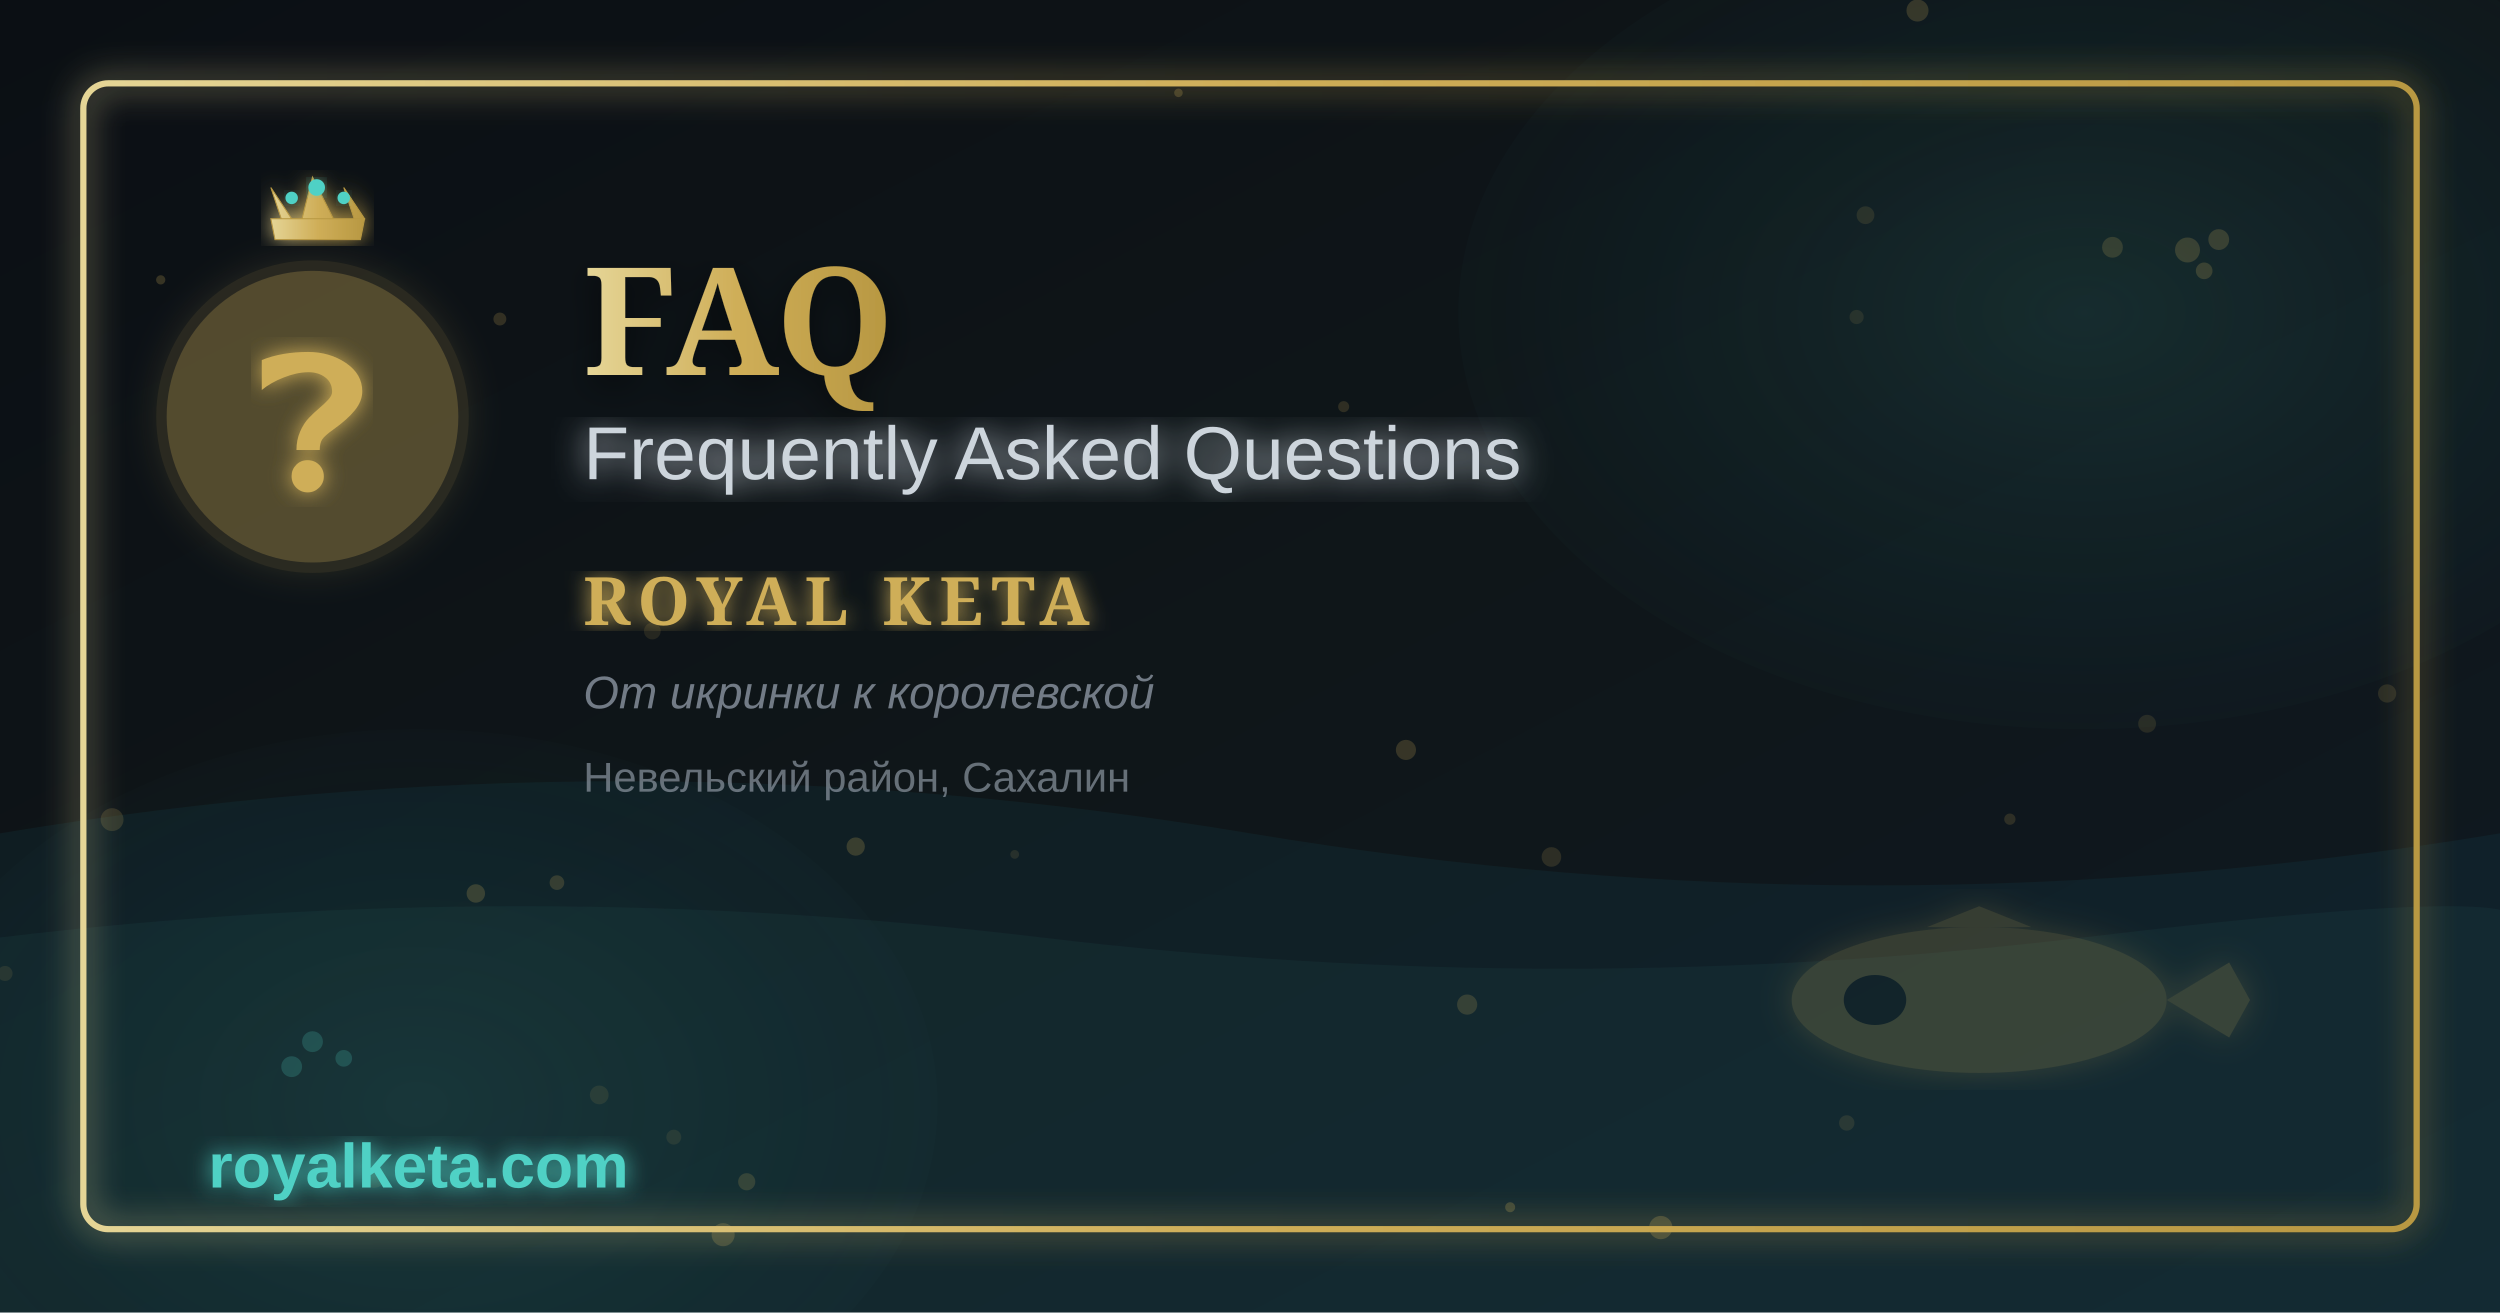
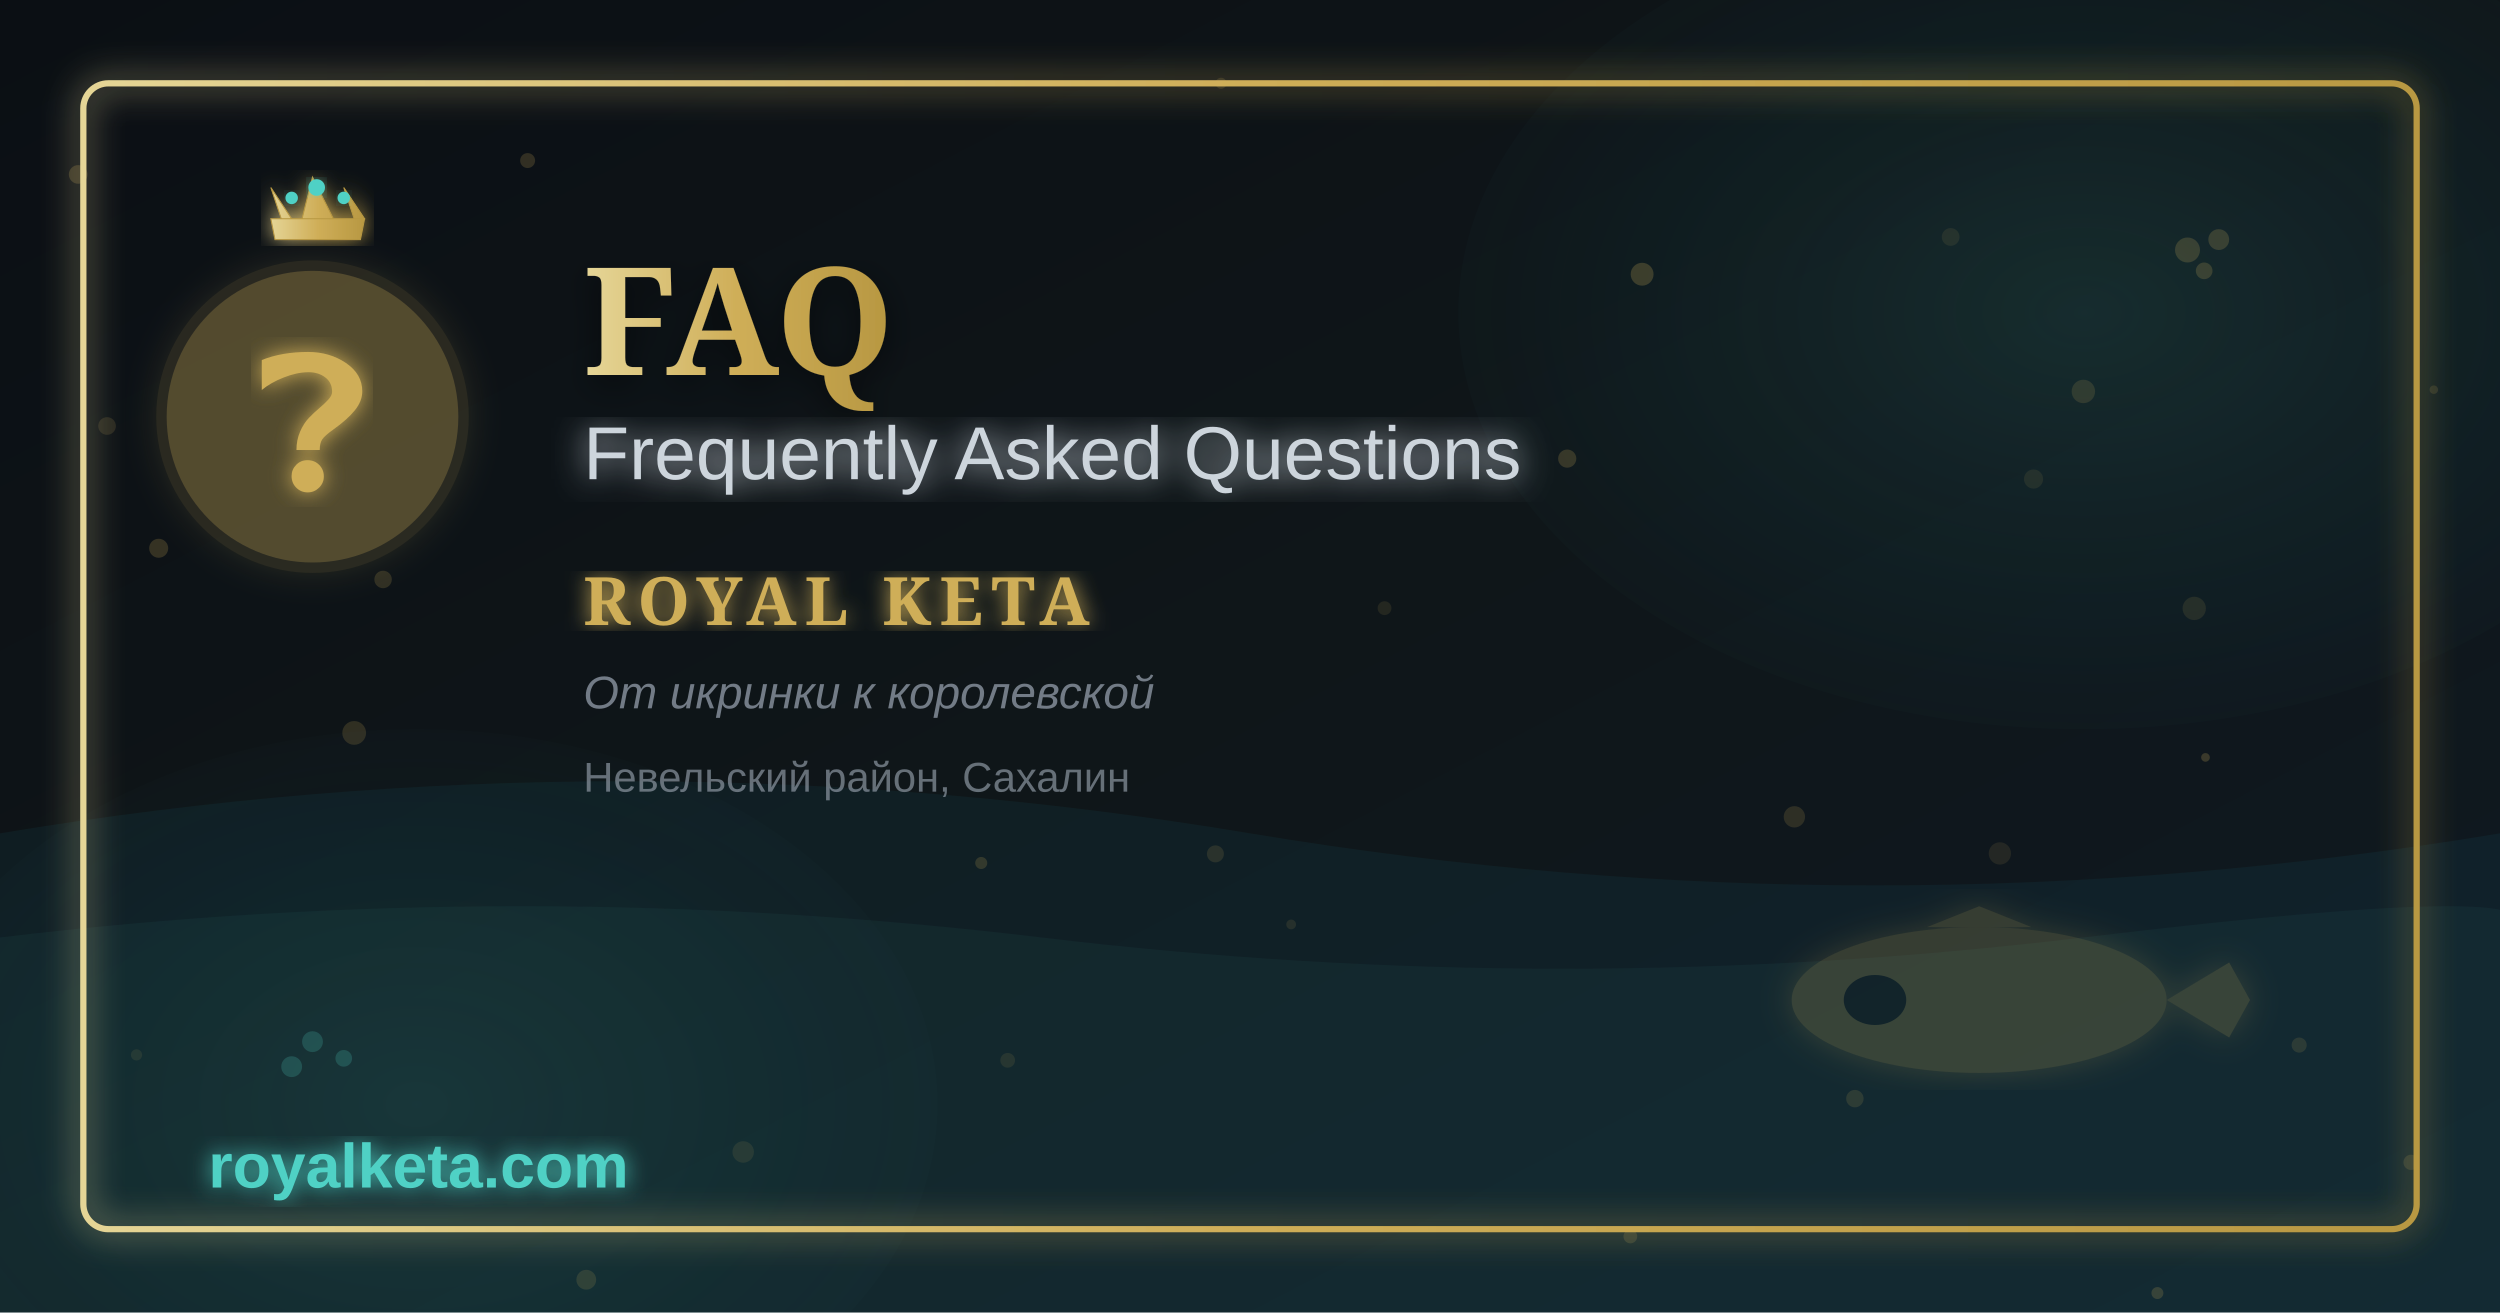
<svg xmlns="http://www.w3.org/2000/svg" width="1200" height="630">
  <defs>
    <linearGradient id="bgGradient" x1="0%" y1="0%" x2="100%" y2="100%">
      <stop offset="0%" style="stop-color:#0B0F14;stop-opacity:1" />
      <stop offset="50%" style="stop-color:#0F1619;stop-opacity:1" />
      <stop offset="100%" style="stop-color:#0F1922;stop-opacity:1" />
    </linearGradient>
    <linearGradient id="goldGradient" x1="0%" y1="0%" x2="100%" y2="0%">
      <stop offset="0%" style="stop-color:#E5D596;stop-opacity:1" />
      <stop offset="50%" style="stop-color:#CFAE58;stop-opacity:1" />
      <stop offset="100%" style="stop-color:#B89842;stop-opacity:1" />
    </linearGradient>
    <radialGradient id="oceanGradient" cx="50%" cy="50%" r="50%">
      <stop offset="0%" style="stop-color:#4FD1C5;stop-opacity:0.3" />
      <stop offset="100%" style="stop-color:#1E90A0;stop-opacity:0.05" />
    </radialGradient>
    <filter id="glow">
      <feGaussianBlur stdDeviation="5" result="coloredBlur" />
      <feMerge>
        <feMergeNode in="coloredBlur" />
        <feMergeNode in="SourceGraphic" />
      </feMerge>
    </filter>
    <filter id="softGlow">
      <feGaussianBlur stdDeviation="8" result="coloredBlur" />
      <feMerge>
        <feMergeNode in="coloredBlur" />
        <feMergeNode in="SourceGraphic" />
      </feMerge>
    </filter>
    <filter id="shadow">
      <feDropShadow dx="0" dy="4" stdDeviation="8" flood-color="#000000" flood-opacity="0.5" />
    </filter>
  </defs>
  <rect width="1200" height="630" fill="url(#bgGradient)" />
  <ellipse cx="1000" cy="150" rx="300" ry="200" fill="url(#oceanGradient)" opacity="0.4" />
  <ellipse cx="200" cy="530" rx="250" ry="180" fill="url(#oceanGradient)" opacity="0.3" />
  <path d="M 0 400 Q 300 350 600 400 T 1200 400 L 1200 630 L 0 630 Z" fill="#1E90A0" opacity="0.08" />
  <path d="M 0 450 Q 250 420 500 450 T 1000 450 T 1200 450 L 1200 630 L 0 630 Z" fill="#4FD1C5" opacity="0.05" />
-   <circle cx="358.418" cy="567.247" r="4.128" fill="#CFAE58" opacity="0.176" />
-   <circle cx="267.333" cy="423.664" r="3.513" fill="#CFAE58" opacity="0.192" />
-   <circle cx="239.94" cy="153.128" r="3.098" fill="#CFAE58" opacity="0.196" />
-   <circle cx="1013.988" cy="118.695" r="4.991" fill="#CFAE58" opacity="0.177" />
-   <circle cx="1030.615" cy="347.404" r="4.294" fill="#CFAE58" opacity="0.129" />
-   <circle cx="410.742" cy="406.35" r="4.379" fill="#CFAE58" opacity="0.221" />
-   <circle cx="228.401" cy="428.86" r="4.428" fill="#CFAE58" opacity="0.213" />
-   <circle cx="644.96" cy="195.194" r="2.65" fill="#CFAE58" opacity="0.171" />
-   <circle cx="77.138" cy="134.33" r="2.21" fill="#CFAE58" opacity="0.226" />
-   <circle cx="565.66" cy="44.562" r="2.041" fill="#CFAE58" opacity="0.232" />
-   <circle cx="2.42" cy="467.268" r="3.612" fill="#CFAE58" opacity="0.112" />
-   <circle cx="886.441" cy="539.02" r="3.697" fill="#CFAE58" opacity="0.123" />
-   <circle cx="964.737" cy="393.206" r="2.71" fill="#CFAE58" opacity="0.164" />
-   <circle cx="1145.823" cy="332.867" r="4.387" fill="#CFAE58" opacity="0.145" />
-   <circle cx="674.852" cy="359.963" r="4.831" fill="#CFAE58" opacity="0.21" />
-   <circle cx="744.683" cy="411.349" r="4.701" fill="#CFAE58" opacity="0.158" />
-   <circle cx="165.307" cy="187.33" r="2.417" fill="#CFAE58" opacity="0.171" />
-   <circle cx="895.446" cy="103.293" r="4.266" fill="#CFAE58" opacity="0.127" />
-   <circle cx="179.629" cy="565.238" r="4.952" fill="#CFAE58" opacity="0.109" />
-   <circle cx="287.637" cy="525.565" r="4.498" fill="#CFAE58" opacity="0.106" />
-   <circle cx="797.169" cy="589.231" r="5.588" fill="#CFAE58" opacity="0.243" />
-   <circle cx="487.059" cy="410.109" r="2.095" fill="#CFAE58" opacity="0.122" />
-   <circle cx="724.874" cy="579.466" r="2.398" fill="#CFAE58" opacity="0.243" />
-   <circle cx="313.114" cy="302.909" r="4.007" fill="#CFAE58" opacity="0.126" />
-   <circle cx="891.173" cy="152.158" r="3.403" fill="#CFAE58" opacity="0.113" />
-   <circle cx="704.24" cy="482.2" r="4.843" fill="#CFAE58" opacity="0.191" />
-   <circle cx="347.114" cy="592.653" r="5.542" fill="#CFAE58" opacity="0.213" />
-   <circle cx="323.428" cy="545.827" r="3.572" fill="#CFAE58" opacity="0.102" />
-   <circle cx="920.398" cy="5.055" r="5.292" fill="#CFAE58" opacity="0.206" />
-   <circle cx="53.795" cy="393.418" r="5.493" fill="#CFAE58" opacity="0.173" />
+   <circle cx="37.522" cy="83.728" r="4.482" fill="#CFAE58" opacity="0.21" />
+   <circle cx="619.754" cy="443.737" r="2.338" fill="#CFAE58" opacity="0.116" />
+   <circle cx="281.41" cy="614.269" r="4.753" fill="#CFAE58" opacity="0.151" />
+   <circle cx="788.215" cy="131.626" r="5.493" fill="#CFAE58" opacity="0.233" />
+   <circle cx="51.389" cy="204.479" r="4.234" fill="#CFAE58" opacity="0.146" />
+   <circle cx="1103.6" cy="501.639" r="3.616" fill="#CFAE58" opacity="0.139" />
+   <circle cx="936.315" cy="113.74" r="4.26" fill="#CFAE58" opacity="0.101" />
+   <circle cx="65.53" cy="506.347" r="2.689" fill="#CFAE58" opacity="0.1" />
+   <circle cx="470.991" cy="414.237" r="2.89" fill="#CFAE58" opacity="0.184" />
+   <circle cx="586.112" cy="39.971" r="2.639" fill="#CFAE58" opacity="0.158" />
+   <circle cx="356.733" cy="552.943" r="5.16" fill="#CFAE58" opacity="0.107" />
+   <circle cx="959.945" cy="409.647" r="5.351" fill="#CFAE58" opacity="0.113" />
+   <circle cx="1000.019" cy="187.891" r="5.624" fill="#CFAE58" opacity="0.15" />
+   <circle cx="752.262" cy="220.133" r="4.36" fill="#CFAE58" opacity="0.205" />
+   <circle cx="183.881" cy="278.14" r="4.193" fill="#CFAE58" opacity="0.18" />
+   <circle cx="664.577" cy="291.912" r="3.319" fill="#CFAE58" opacity="0.111" />
+   <circle cx="890.342" cy="527.341" r="4.179" fill="#CFAE58" opacity="0.143" />
+   <circle cx="253.258" cy="77.072" r="3.592" fill="#CFAE58" opacity="0.194" />
+   <circle cx="1053.234" cy="292.027" r="5.6" fill="#CFAE58" opacity="0.115" />
+   <circle cx="1058.632" cy="363.556" r="2.084" fill="#CFAE58" opacity="0.225" />
+   <circle cx="976.104" cy="229.938" r="4.591" fill="#CFAE58" opacity="0.1" />
+   <circle cx="1168.231" cy="187.045" r="2.037" fill="#CFAE58" opacity="0.144" />
+   <circle cx="170.01" cy="351.801" r="5.705" fill="#CFAE58" opacity="0.173" />
+   <circle cx="861.304" cy="392.076" r="5.123" fill="#CFAE58" opacity="0.163" />
+   <circle cx="782.567" cy="593.51" r="3.293" fill="#CFAE58" opacity="0.163" />
+   <circle cx="483.691" cy="508.952" r="3.531" fill="#CFAE58" opacity="0.108" />
+   <circle cx="1157.312" cy="557.932" r="3.662" fill="#CFAE58" opacity="0.151" />
+   <circle cx="76.168" cy="263.168" r="4.562" fill="#CFAE58" opacity="0.208" />
+   <circle cx="1035.56" cy="620.668" r="2.866" fill="#CFAE58" opacity="0.194" />
+   <circle cx="583.4" cy="409.865" r="4.08" fill="#CFAE58" opacity="0.135" />
  <rect x="40" y="40" width="1120" height="550" fill="none" stroke="url(#goldGradient)" stroke-width="3" rx="12" filter="url(#softGlow)" />
  <circle cx="150" cy="200" r="75" fill="#CFAE58" opacity="0.15" filter="url(#softGlow)" />
  <circle cx="150" cy="200" r="70" fill="#CFAE58" opacity="0.25" />
  <text x="150" y="235" font-size="90" text-anchor="middle" fill="#CFAE58" filter="url(#glow)">❓</text>
  <g transform="translate(100, 70)">
    <path d="M 30 20 L 40 35 L 35 35 Z M 50 15 L 60 35 L 45 35 Z M 65 20 L 75 35 L 70 35 Z M 30 35 L 75 35 L 73 45 L 32 45 Z" fill="url(#goldGradient)" filter="url(#glow)" stroke="#B89842" stroke-width="0.5" />
    <circle cx="40" cy="25" r="3" fill="#4FD1C5" filter="url(#glow)" />
    <circle cx="52" cy="20" r="4" fill="#4FD1C5" filter="url(#glow)" />
    <circle cx="65" cy="25" r="3" fill="#4FD1C5" filter="url(#glow)" />
  </g>
  <text x="280" y="180" font-family="Georgia, serif" font-size="72" font-weight="bold" fill="url(#goldGradient)" filter="url(#shadow)">FAQ</text>
  <text x="280" y="230" font-family="Arial, sans-serif" font-size="36" fill="#D6DEE6" opacity="0.95" filter="url(#softGlow)">Frequently Asked Questions</text>
  <text x="280" y="300" font-family="Georgia, serif" font-size="32" font-weight="bold" fill="#CFAE58" letter-spacing="4" filter="url(#glow)">ROYAL KETA</text>
  <text x="280" y="340" font-family="Arial, sans-serif" font-size="22" font-style="italic" fill="#8B95A1" opacity="0.8">От икринки к королевской</text>
  <text x="280" y="380" font-family="Arial, sans-serif" font-size="20" fill="#8B95A1" opacity="0.7">Невельский район, Сахалин</text>
  <text x="100" y="570" font-family="Arial, sans-serif" font-size="30" font-weight="bold" fill="#4FD1C5" filter="url(#glow)">royalketa.com</text>
  <g transform="translate(950, 480)" opacity="0.2" filter="url(#softGlow)">
    <ellipse cx="0" cy="0" rx="90" ry="35" fill="#CFAE58" />
    <path d="M 90 0 L 120 -18 L 130 0 L 120 18 Z" fill="#CFAE58" />
    <path d="M -25 -35 L 0 -45 L 25 -35 Z" fill="#CFAE58" />
    <ellipse cx="-50" cy="0" rx="15" ry="12" fill="#0B0F14" />
  </g>
  <g opacity="0.2">
    <circle cx="1050" cy="120" r="6" fill="#CFAE58" />
    <circle cx="1065" cy="115" r="5" fill="#CFAE58" />
    <circle cx="1058" cy="130" r="4" fill="#CFAE58" />
    <circle cx="150" cy="500" r="5" fill="#4FD1C5" />
    <circle cx="165" cy="508" r="4" fill="#4FD1C5" />
    <circle cx="140" cy="512" r="5" fill="#4FD1C5" />
  </g>
</svg>
